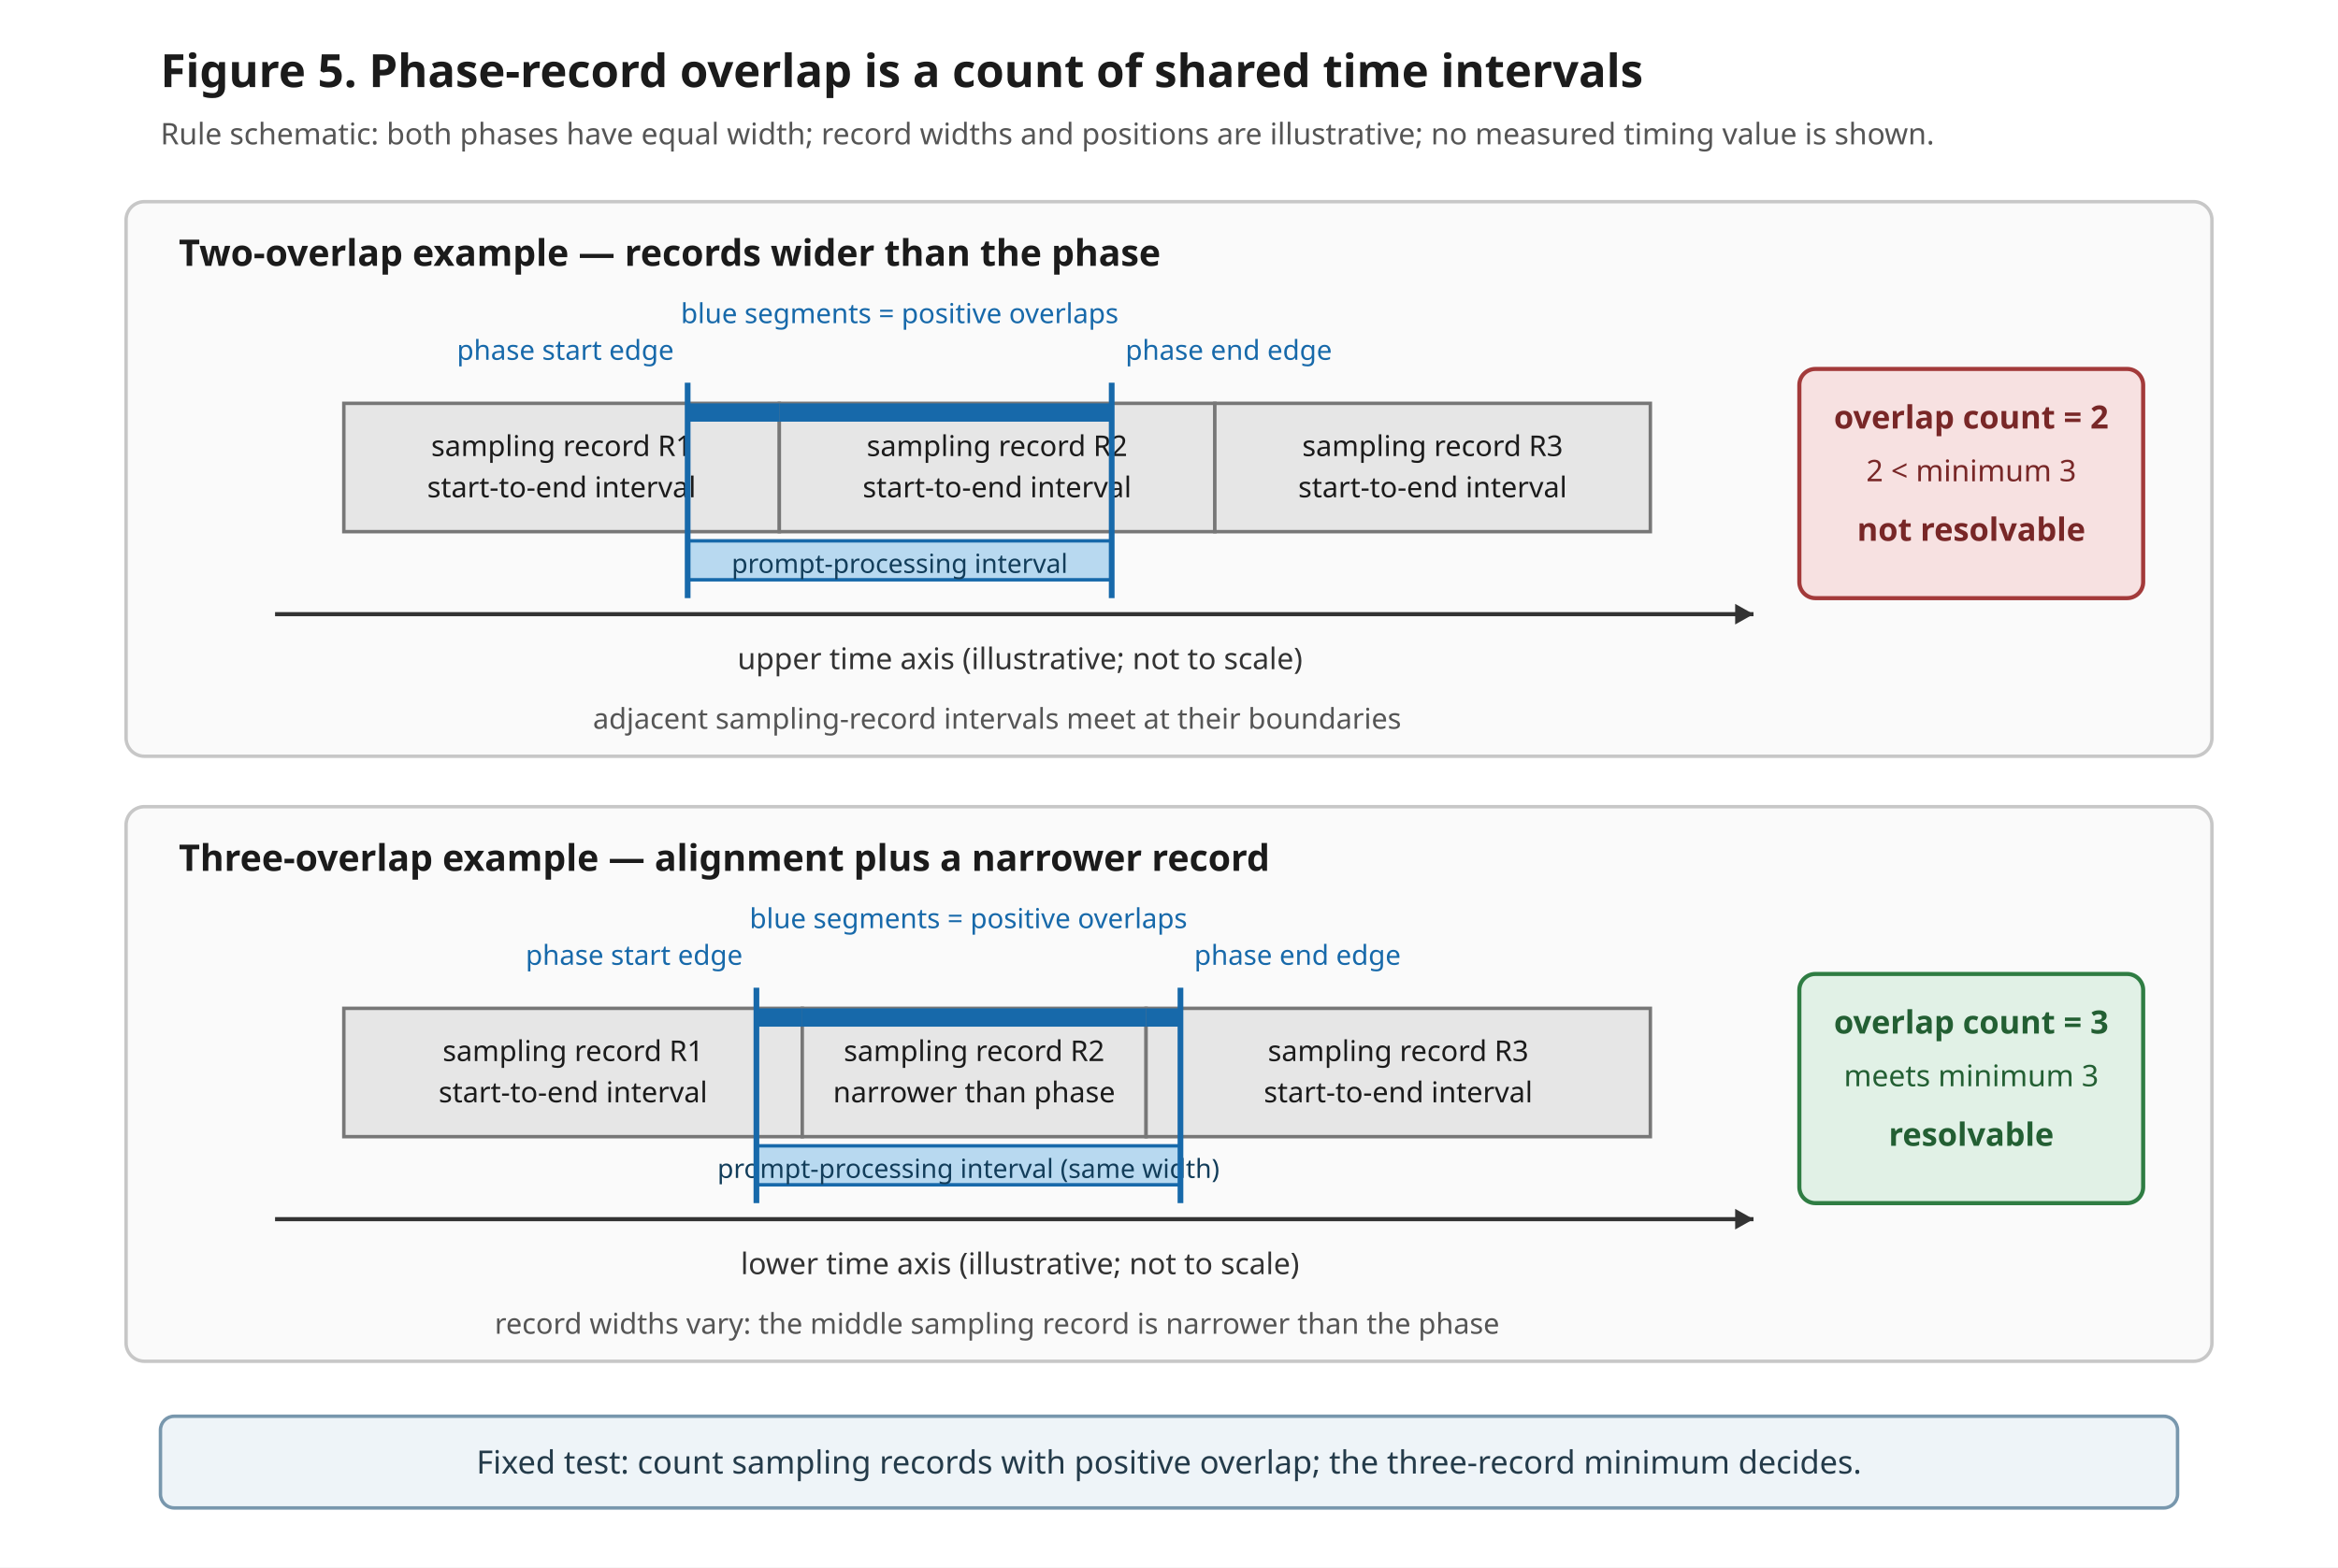
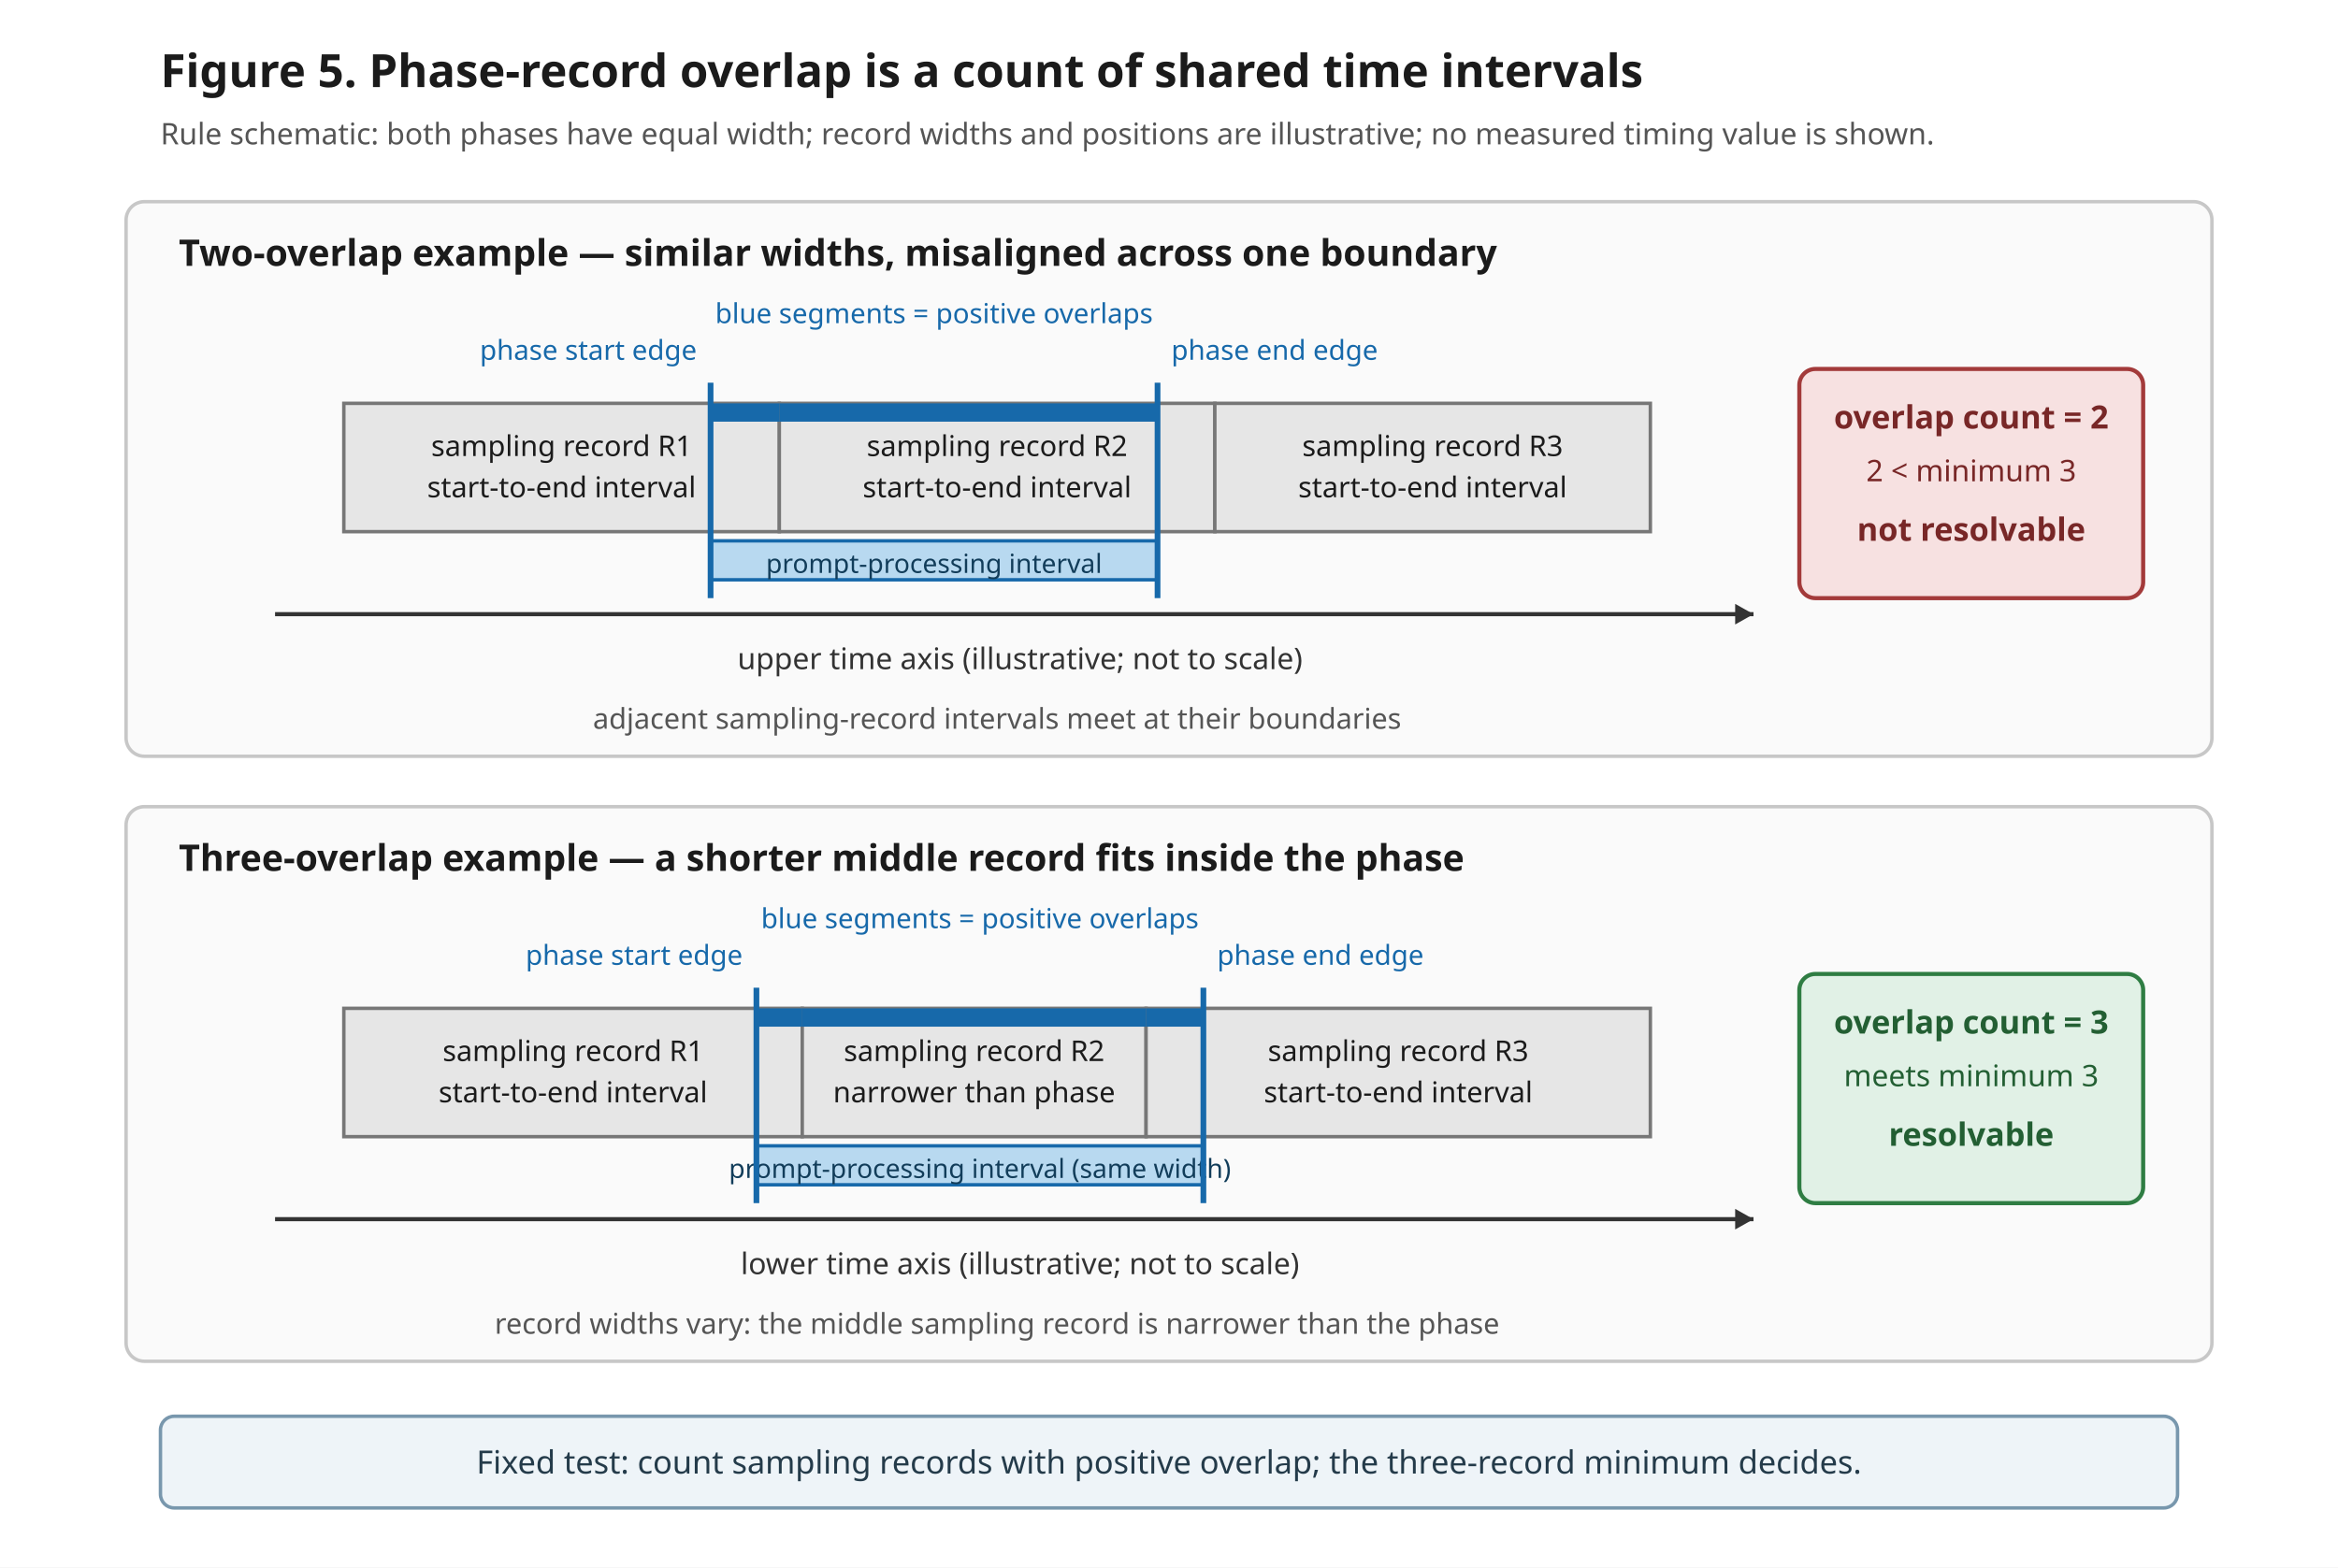
<svg xmlns="http://www.w3.org/2000/svg" width="1020" height="684" viewBox="0 0 1020 684" role="img" aria-labelledby="fig5title fig5desc">
  <defs>
    <marker id="fig5arrow" markerWidth="9" markerHeight="9" refX="8" refY="4.5" orient="auto" markerUnits="userSpaceOnUse">
      <path d="M0,0 L8,4.5 L0,9 z" fill="#333333" />
    </marker>
  </defs>
  <rect x="0" y="0" width="1020" height="684" fill="#ffffff" />
  <text x="70" y="38" font-family="sans-serif" font-size="20" font-weight="bold" fill="#1b1b1b">Figure 5. Phase-record overlap is a count of shared time intervals</text>
  <text x="70" y="63" font-family="sans-serif" font-size="13" fill="#555555">Rule schematic: both phases have equal width; record widths and positions are illustrative; no measured timing value is shown.</text>
  <rect x="55" y="88" width="910" height="242" rx="8" fill="#fafafa" stroke="#c7c7c7" stroke-width="1.5" />
-   <text x="78" y="116" font-family="sans-serif" font-size="16" font-weight="bold" fill="#1b1b1b">Two-overlap example — records wider than the phase</text>
+   <text x="78" y="116" font-family="sans-serif" font-size="16" font-weight="bold" fill="#1b1b1b">Two-overlap example — similar widths, misaligned across one boundary</text>
  <line id="upper-axis" data-mark="axis" x1="120" y1="268" x2="765" y2="268" stroke="#333333" stroke-width="1.8" marker-end="url(#fig5arrow)">
    </line>
  <text x="445" y="292" font-family="sans-serif" font-size="13" fill="#333333" text-anchor="middle">upper time axis (illustrative; not to scale)</text>
  <g fill="#e6e6e6" stroke="#777777" stroke-width="1.5">
    <rect id="upper-record-r1" data-mark="record" x="150" y="176" width="190" height="56" />
    <rect id="upper-record-r2" data-mark="record" x="340" y="176" width="190" height="56" />
    <rect id="upper-record-r3" data-mark="record" x="530" y="176" width="190" height="56" />
  </g>
  <g font-family="sans-serif" font-size="12.5" fill="#1b1b1b" text-anchor="middle">
    <text x="245" y="199">sampling record R1</text>
    <text x="245" y="217">start-to-end interval</text>
    <text x="435" y="199">sampling record R2</text>
    <text x="435" y="217">start-to-end interval</text>
    <text x="625" y="199">sampling record R3</text>
    <text x="625" y="217">start-to-end interval</text>
  </g>
  <text x="435" y="318" font-family="sans-serif" font-size="12.5" fill="#555555" text-anchor="middle">adjacent sampling-record intervals meet at their boundaries</text>
-   <rect id="upper-phase" data-mark="phase" x="300" y="236" width="185" height="17" fill="#b8d9f0" stroke="#1769aa" stroke-width="1.5">
+   <rect id="upper-phase" data-mark="phase" x="310" y="236" width="195" height="17" fill="#b8d9f0" stroke="#1769aa" stroke-width="1.5">
    </rect>
-   <text x="392.5" y="250" font-family="sans-serif" font-size="11.5" fill="#123d5a" text-anchor="middle">prompt-processing interval</text>
-   <line id="upper-phase-start" data-mark="phase-edge" x1="300" y1="167" x2="300" y2="261" stroke="#1769aa" stroke-width="2.5" />
-   <line id="upper-phase-end" data-mark="phase-edge" x1="485" y1="167" x2="485" y2="261" stroke="#1769aa" stroke-width="2.5" />
-   <text x="294" y="157" font-family="sans-serif" font-size="12" fill="#1769aa" text-anchor="end">phase start edge</text>
-   <text x="491" y="157" font-family="sans-serif" font-size="12" fill="#1769aa">phase end edge</text>
-   <rect id="upper-overlap-r1" data-mark="positive-overlap" x="300" y="176" width="40" height="8" fill="#1769aa" />
-   <rect id="upper-overlap-r2" data-mark="positive-overlap" x="340" y="176" width="145" height="8" fill="#1769aa" />
-   <text x="392.5" y="141" font-family="sans-serif" font-size="12" fill="#1769aa" text-anchor="middle">blue segments = positive overlaps</text>
+   <text x="407.5" y="250" font-family="sans-serif" font-size="11.5" fill="#123d5a" text-anchor="middle">prompt-processing interval</text>
+   <line id="upper-phase-start" data-mark="phase-edge" x1="310" y1="167" x2="310" y2="261" stroke="#1769aa" stroke-width="2.5" />
+   <line id="upper-phase-end" data-mark="phase-edge" x1="505" y1="167" x2="505" y2="261" stroke="#1769aa" stroke-width="2.5" />
+   <text x="304" y="157" font-family="sans-serif" font-size="12" fill="#1769aa" text-anchor="end">phase start edge</text>
+   <text x="511" y="157" font-family="sans-serif" font-size="12" fill="#1769aa">phase end edge</text>
+   <rect id="upper-overlap-r1" data-mark="positive-overlap" x="310" y="176" width="30" height="8" fill="#1769aa" />
+   <rect id="upper-overlap-r2" data-mark="positive-overlap" x="340" y="176" width="165" height="8" fill="#1769aa" />
+   <text x="407.5" y="141" font-family="sans-serif" font-size="12" fill="#1769aa" text-anchor="middle">blue segments = positive overlaps</text>
  <rect id="upper-count-box" data-mark="count-box" x="785" y="161" width="150" height="100" rx="7" fill="#f7e1e1" stroke="#a33a3a" stroke-width="1.8">
    </rect>
  <text x="860" y="187" font-family="sans-serif" font-size="14" font-weight="bold" fill="#782727" text-anchor="middle">overlap count = 2</text>
  <text x="860" y="210" font-family="sans-serif" font-size="13" fill="#782727" text-anchor="middle">2 &lt; minimum 3</text>
  <text id="upper-decision" data-mark="decision" x="860" y="236" font-family="sans-serif" font-size="14" font-weight="bold" fill="#782727" text-anchor="middle">not resolvable</text>
  <rect x="55" y="352" width="910" height="242" rx="8" fill="#fafafa" stroke="#c7c7c7" stroke-width="1.5" />
-   <text x="78" y="380" font-family="sans-serif" font-size="16" font-weight="bold" fill="#1b1b1b">Three-overlap example — alignment plus a narrower record</text>
+   <text x="78" y="380" font-family="sans-serif" font-size="16" font-weight="bold" fill="#1b1b1b">Three-overlap example — a shorter middle record fits inside the phase</text>
  <line id="lower-axis" data-mark="axis" x1="120" y1="532" x2="765" y2="532" stroke="#333333" stroke-width="1.8" marker-end="url(#fig5arrow)">
    </line>
  <text x="445" y="556" font-family="sans-serif" font-size="13" fill="#333333" text-anchor="middle">lower time axis (illustrative; not to scale)</text>
  <g fill="#e6e6e6" stroke="#777777" stroke-width="1.5">
    <rect id="lower-record-r1" data-mark="record" x="150" y="440" width="200" height="56" />
    <rect id="lower-record-r2" data-mark="record" x="350" y="440" width="150" height="56" />
    <rect id="lower-record-r3" data-mark="record" x="500" y="440" width="220" height="56" />
  </g>
  <g font-family="sans-serif" font-size="12.5" fill="#1b1b1b" text-anchor="middle">
    <text x="250" y="463">sampling record R1</text>
    <text x="250" y="481">start-to-end interval</text>
    <text x="425" y="463">sampling record R2</text>
    <text x="425" y="481">narrower than phase</text>
    <text x="610" y="463">sampling record R3</text>
    <text x="610" y="481">start-to-end interval</text>
  </g>
  <text x="435" y="582" font-family="sans-serif" font-size="12.5" fill="#555555" text-anchor="middle">record widths vary: the middle sampling record is narrower than the phase</text>
-   <rect id="lower-phase" data-mark="phase" x="330" y="500" width="185" height="17" fill="#b8d9f0" stroke="#1769aa" stroke-width="1.5">
+   <rect id="lower-phase" data-mark="phase" x="330" y="500" width="195" height="17" fill="#b8d9f0" stroke="#1769aa" stroke-width="1.5">
    </rect>
-   <text x="422.5" y="514" font-family="sans-serif" font-size="11.5" fill="#123d5a" text-anchor="middle">prompt-processing interval (same width)</text>
+   <text x="427.5" y="514" font-family="sans-serif" font-size="11.5" fill="#123d5a" text-anchor="middle">prompt-processing interval (same width)</text>
  <line id="lower-phase-start" data-mark="phase-edge" x1="330" y1="431" x2="330" y2="525" stroke="#1769aa" stroke-width="2.5" />
-   <line id="lower-phase-end" data-mark="phase-edge" x1="515" y1="431" x2="515" y2="525" stroke="#1769aa" stroke-width="2.5" />
+   <line id="lower-phase-end" data-mark="phase-edge" x1="525" y1="431" x2="525" y2="525" stroke="#1769aa" stroke-width="2.5" />
  <text x="324" y="421" font-family="sans-serif" font-size="12" fill="#1769aa" text-anchor="end">phase start edge</text>
-   <text x="521" y="421" font-family="sans-serif" font-size="12" fill="#1769aa">phase end edge</text>
+   <text x="531" y="421" font-family="sans-serif" font-size="12" fill="#1769aa">phase end edge</text>
  <rect id="lower-overlap-r1" data-mark="positive-overlap" x="330" y="440" width="20" height="8" fill="#1769aa" />
  <rect id="lower-overlap-r2" data-mark="positive-overlap" x="350" y="440" width="150" height="8" fill="#1769aa" />
-   <rect id="lower-overlap-r3" data-mark="positive-overlap" x="500" y="440" width="15" height="8" fill="#1769aa" />
-   <text x="422.5" y="405" font-family="sans-serif" font-size="12" fill="#1769aa" text-anchor="middle">blue segments = positive overlaps</text>
+   <rect id="lower-overlap-r3" data-mark="positive-overlap" x="500" y="440" width="25" height="8" fill="#1769aa" />
+   <text x="427.5" y="405" font-family="sans-serif" font-size="12" fill="#1769aa" text-anchor="middle">blue segments = positive overlaps</text>
  <rect id="lower-count-box" data-mark="count-box" x="785" y="425" width="150" height="100" rx="7" fill="#e1f1e6" stroke="#2f7d43" stroke-width="1.8">
    </rect>
  <text x="860" y="451" font-family="sans-serif" font-size="14" font-weight="bold" fill="#235f33" text-anchor="middle">overlap count = 3</text>
  <text x="860" y="474" font-family="sans-serif" font-size="13" fill="#235f33" text-anchor="middle">meets minimum 3</text>
  <text id="lower-decision" data-mark="decision" x="860" y="500" font-family="sans-serif" font-size="14" font-weight="bold" fill="#235f33" text-anchor="middle">resolvable</text>
  <rect x="70" y="618" width="880" height="40" rx="6" fill="#eef4f8" stroke="#7897ad" stroke-width="1.5" />
  <text x="510" y="643" font-family="sans-serif" font-size="14" fill="#243b4a" text-anchor="middle">Fixed test: count sampling records with positive overlap; the three-record minimum decides.</text>
</svg>
